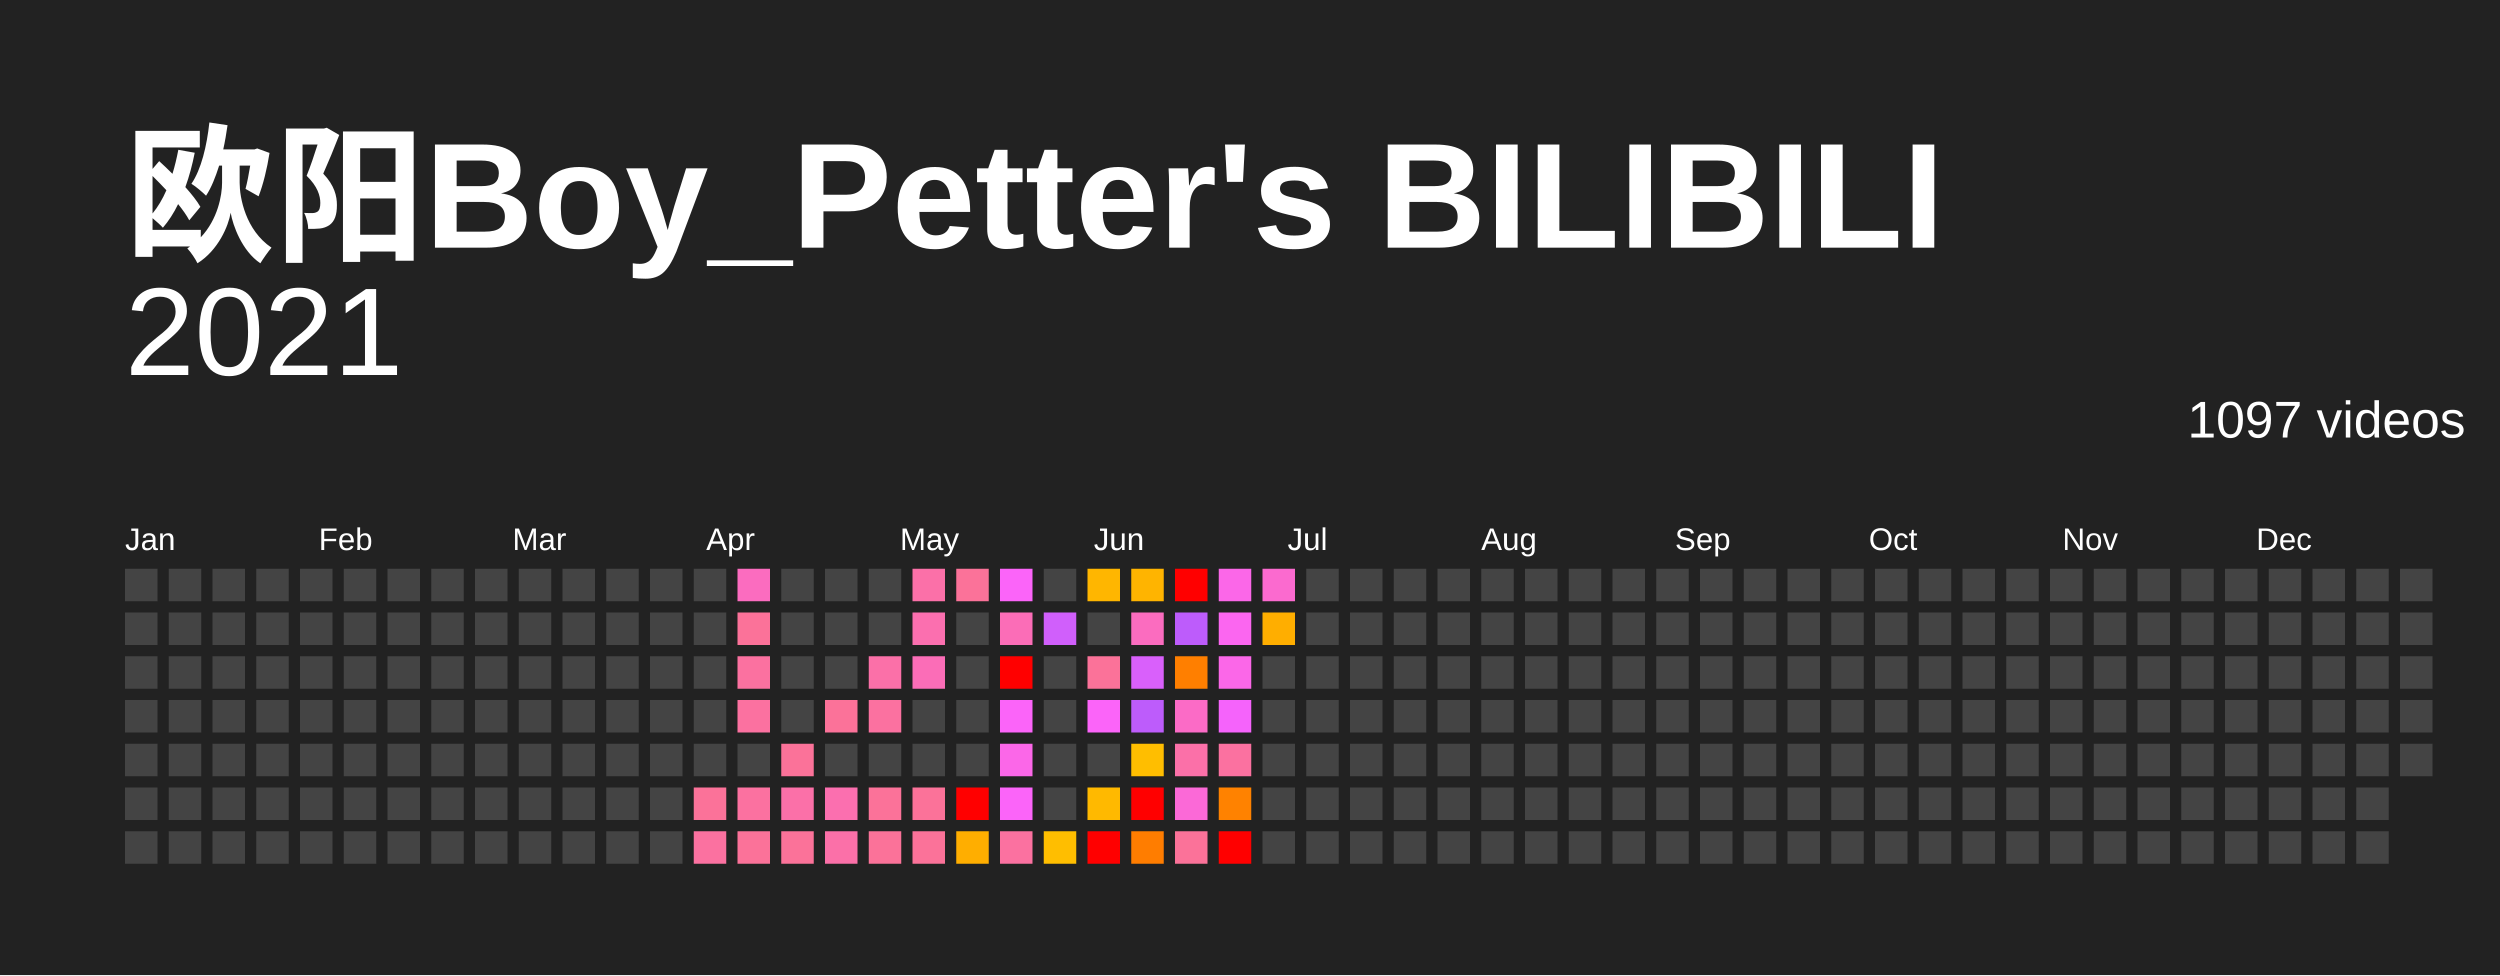
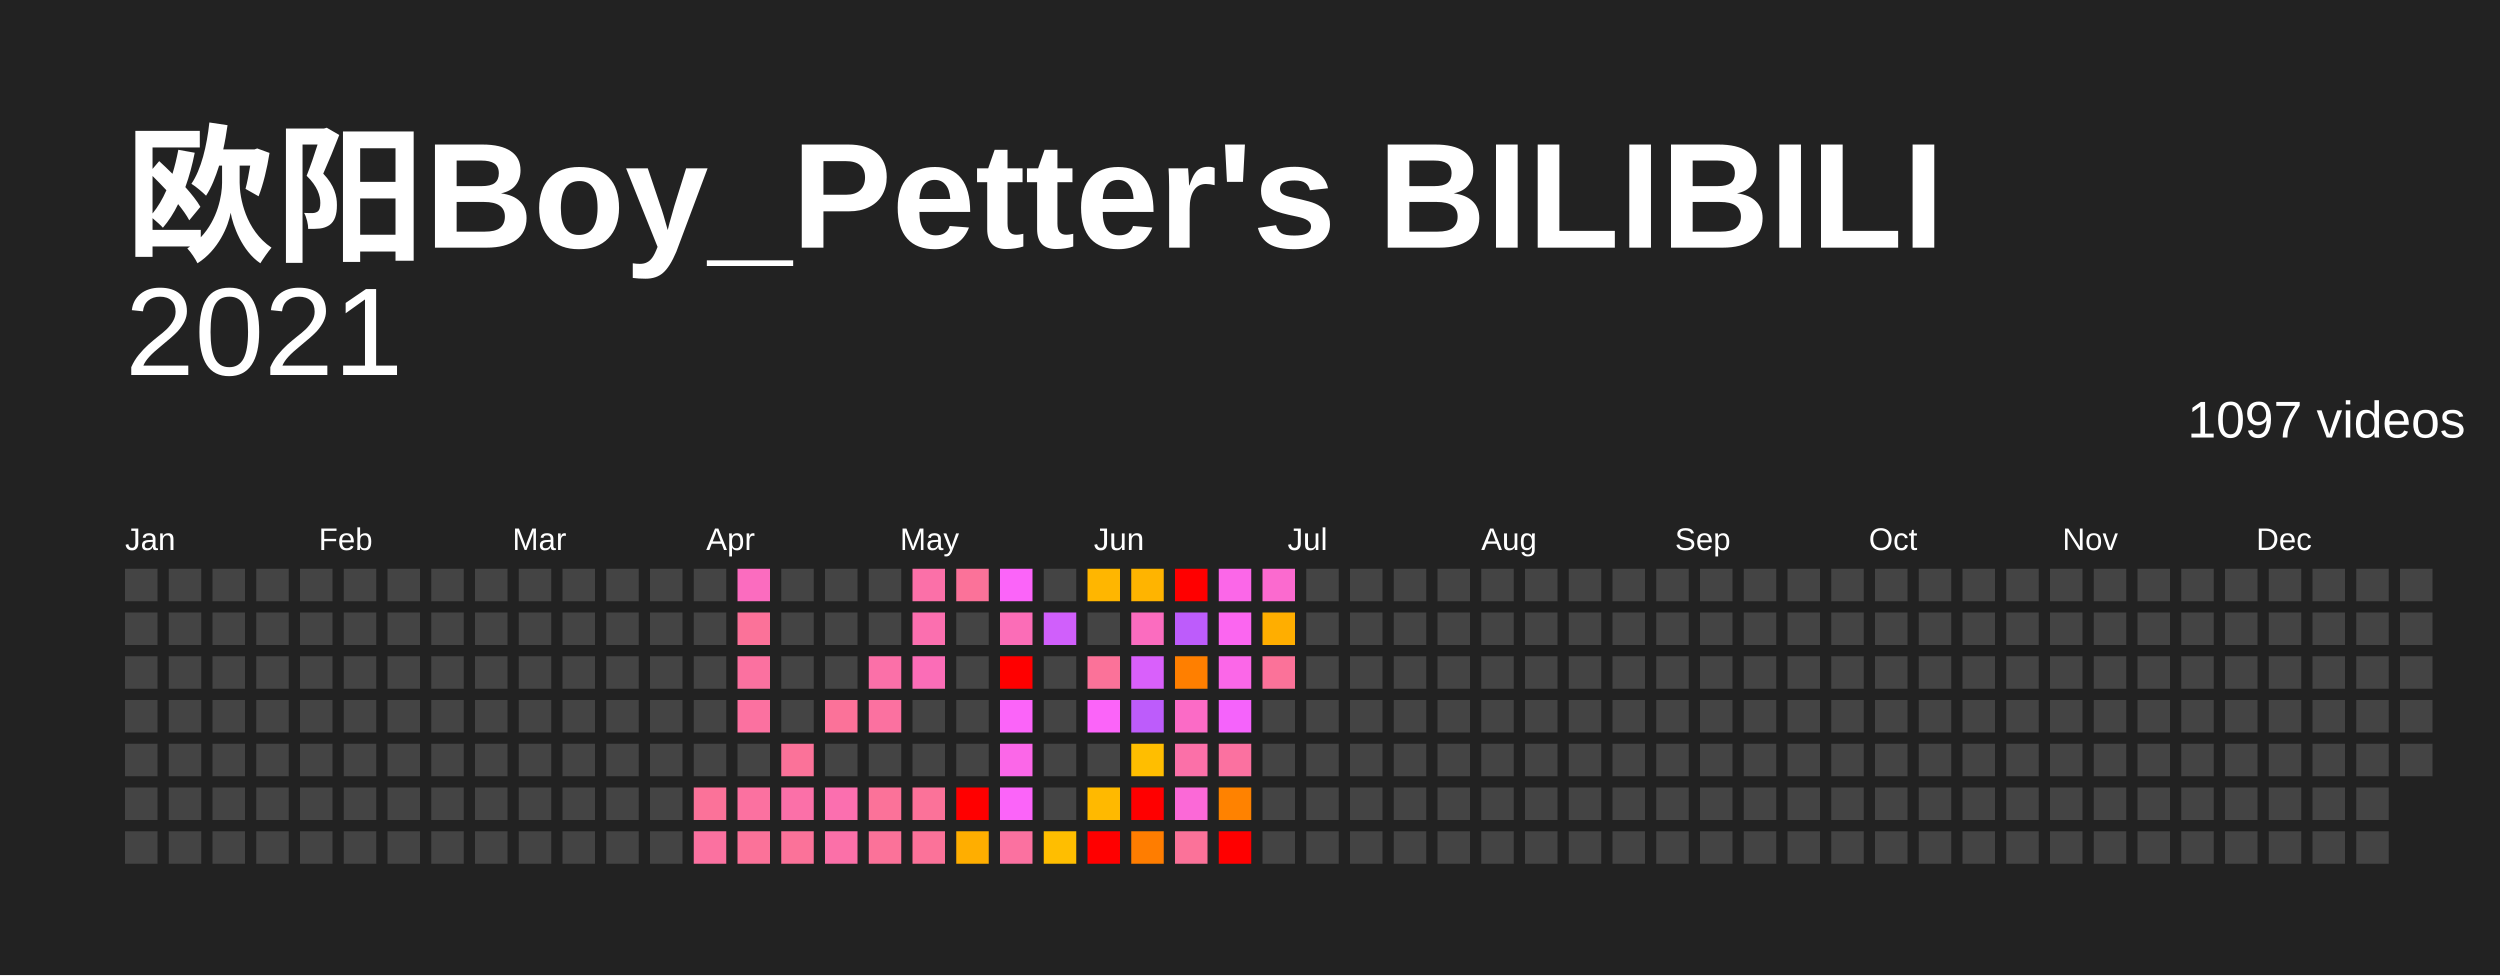
<svg xmlns="http://www.w3.org/2000/svg" baseProfile="full" height="78mm" version="1.1" viewBox="0,0,200,78" width="200mm">
  <defs />
  <rect fill="#222222" height="78" width="200" x="0" y="0" />
  <text fill="#FFFFFF" style="font-size:12px; font-family:Arial; font-weight:bold;" x="10" y="20">欧阳Boy_Petter's BILIBILI</text>
  <text alignment-baseline="hanging" fill="#FFFFFF" style="font-size:10.0px; font-family:Arial;" x="10" y="30">2021</text>
  <text alignment-baseline="hanging" fill="#FFFFFF" style="font-size:4.125px; font-family:Arial;" x="175" y="35">1097 videos</text>
  <text fill="#FFFFFF" style="font-size:2.5px; font-family:Arial" x="10.0" y="44">Jan</text>
  <text fill="#FFFFFF" style="font-size:2.5px; font-family:Arial" x="25.5" y="44">Feb</text>
  <text fill="#FFFFFF" style="font-size:2.5px; font-family:Arial" x="41.0" y="44">Mar</text>
  <text fill="#FFFFFF" style="font-size:2.5px; font-family:Arial" x="56.5" y="44">Apr</text>
  <text fill="#FFFFFF" style="font-size:2.5px; font-family:Arial" x="72.0" y="44">May</text>
  <text fill="#FFFFFF" style="font-size:2.5px; font-family:Arial" x="87.5" y="44">Jun</text>
  <text fill="#FFFFFF" style="font-size:2.5px; font-family:Arial" x="103.0" y="44">Jul</text>
  <text fill="#FFFFFF" style="font-size:2.5px; font-family:Arial" x="118.5" y="44">Aug</text>
  <text fill="#FFFFFF" style="font-size:2.5px; font-family:Arial" x="134.0" y="44">Sep</text>
  <text fill="#FFFFFF" style="font-size:2.5px; font-family:Arial" x="149.5" y="44">Oct</text>
  <text fill="#FFFFFF" style="font-size:2.5px; font-family:Arial" x="165.0" y="44">Nov</text>
  <text fill="#FFFFFF" style="font-size:2.5px; font-family:Arial" x="180.5" y="44">Dec</text>
  <rect fill="#444444" height="2.6" width="2.6" x="10.0" y="45.5" />
  <rect fill="#444444" height="2.6" width="2.6" x="10.0" y="49.0" />
  <rect fill="#444444" height="2.6" width="2.6" x="10.0" y="52.5" />
  <rect fill="#444444" height="2.6" width="2.6" x="10.0" y="56.0" />
  <rect fill="#444444" height="2.6" width="2.6" x="10.0" y="59.5" />
  <rect fill="#444444" height="2.6" width="2.6" x="10.0" y="63.0" />
  <rect fill="#444444" height="2.6" width="2.6" x="10.0" y="66.5" />
  <rect fill="#444444" height="2.6" width="2.6" x="13.5" y="45.5" />
  <rect fill="#444444" height="2.6" width="2.6" x="13.5" y="49.0" />
  <rect fill="#444444" height="2.6" width="2.6" x="13.5" y="52.5" />
  <rect fill="#444444" height="2.6" width="2.6" x="13.5" y="56.0" />
  <rect fill="#444444" height="2.6" width="2.6" x="13.5" y="59.5" />
  <rect fill="#444444" height="2.6" width="2.6" x="13.5" y="63.0" />
  <rect fill="#444444" height="2.6" width="2.6" x="13.5" y="66.5" />
  <rect fill="#444444" height="2.6" width="2.6" x="17.0" y="45.5" />
  <rect fill="#444444" height="2.6" width="2.6" x="17.0" y="49.0" />
  <rect fill="#444444" height="2.6" width="2.6" x="17.0" y="52.5" />
  <rect fill="#444444" height="2.6" width="2.6" x="17.0" y="56.0" />
  <rect fill="#444444" height="2.6" width="2.6" x="17.0" y="59.5" />
  <rect fill="#444444" height="2.6" width="2.6" x="17.0" y="63.0" />
  <rect fill="#444444" height="2.6" width="2.6" x="17.0" y="66.5" />
  <rect fill="#444444" height="2.6" width="2.6" x="20.5" y="45.5" />
  <rect fill="#444444" height="2.6" width="2.6" x="20.5" y="49.0" />
  <rect fill="#444444" height="2.6" width="2.6" x="20.5" y="52.5" />
  <rect fill="#444444" height="2.6" width="2.6" x="20.5" y="56.0" />
  <rect fill="#444444" height="2.6" width="2.6" x="20.5" y="59.5" />
  <rect fill="#444444" height="2.6" width="2.6" x="20.5" y="63.0" />
  <rect fill="#444444" height="2.6" width="2.6" x="20.5" y="66.5" />
  <rect fill="#444444" height="2.6" width="2.6" x="24.0" y="45.5" />
  <rect fill="#444444" height="2.6" width="2.6" x="24.0" y="49.0" />
  <rect fill="#444444" height="2.6" width="2.6" x="24.0" y="52.5" />
  <rect fill="#444444" height="2.6" width="2.6" x="24.0" y="56.0" />
  <rect fill="#444444" height="2.6" width="2.6" x="24.0" y="59.5" />
  <rect fill="#444444" height="2.6" width="2.6" x="24.0" y="63.0" />
  <rect fill="#444444" height="2.6" width="2.6" x="24.0" y="66.5" />
  <rect fill="#444444" height="2.6" width="2.6" x="27.5" y="45.5" />
  <rect fill="#444444" height="2.6" width="2.6" x="27.5" y="49.0" />
  <rect fill="#444444" height="2.6" width="2.6" x="27.5" y="52.5" />
  <rect fill="#444444" height="2.6" width="2.6" x="27.5" y="56.0" />
  <rect fill="#444444" height="2.6" width="2.6" x="27.5" y="59.5" />
  <rect fill="#444444" height="2.6" width="2.6" x="27.5" y="63.0" />
  <rect fill="#444444" height="2.6" width="2.6" x="27.5" y="66.5" />
  <rect fill="#444444" height="2.6" width="2.6" x="31.0" y="45.5" />
  <rect fill="#444444" height="2.6" width="2.6" x="31.0" y="49.0" />
  <rect fill="#444444" height="2.6" width="2.6" x="31.0" y="52.5" />
  <rect fill="#444444" height="2.6" width="2.6" x="31.0" y="56.0" />
  <rect fill="#444444" height="2.6" width="2.6" x="31.0" y="59.5" />
  <rect fill="#444444" height="2.6" width="2.6" x="31.0" y="63.0" />
  <rect fill="#444444" height="2.6" width="2.6" x="31.0" y="66.5" />
  <rect fill="#444444" height="2.6" width="2.6" x="34.5" y="45.5" />
  <rect fill="#444444" height="2.6" width="2.6" x="34.5" y="49.0" />
  <rect fill="#444444" height="2.6" width="2.6" x="34.5" y="52.5" />
  <rect fill="#444444" height="2.6" width="2.6" x="34.5" y="56.0" />
  <rect fill="#444444" height="2.6" width="2.6" x="34.5" y="59.5" />
  <rect fill="#444444" height="2.6" width="2.6" x="34.5" y="63.0" />
  <rect fill="#444444" height="2.6" width="2.6" x="34.5" y="66.5" />
  <rect fill="#444444" height="2.6" width="2.6" x="38.0" y="45.5" />
  <rect fill="#444444" height="2.6" width="2.6" x="38.0" y="49.0" />
  <rect fill="#444444" height="2.6" width="2.6" x="38.0" y="52.5" />
  <rect fill="#444444" height="2.6" width="2.6" x="38.0" y="56.0" />
  <rect fill="#444444" height="2.6" width="2.6" x="38.0" y="59.5" />
  <rect fill="#444444" height="2.6" width="2.6" x="38.0" y="63.0" />
  <rect fill="#444444" height="2.6" width="2.6" x="38.0" y="66.5" />
  <rect fill="#444444" height="2.6" width="2.6" x="41.5" y="45.5" />
  <rect fill="#444444" height="2.6" width="2.6" x="41.5" y="49.0" />
  <rect fill="#444444" height="2.6" width="2.6" x="41.5" y="52.5" />
  <rect fill="#444444" height="2.6" width="2.6" x="41.5" y="56.0" />
  <rect fill="#444444" height="2.6" width="2.6" x="41.5" y="59.5" />
  <rect fill="#444444" height="2.6" width="2.6" x="41.5" y="63.0" />
  <rect fill="#444444" height="2.6" width="2.6" x="41.5" y="66.5" />
  <rect fill="#444444" height="2.6" width="2.6" x="45.0" y="45.5" />
  <rect fill="#444444" height="2.6" width="2.6" x="45.0" y="49.0" />
  <rect fill="#444444" height="2.6" width="2.6" x="45.0" y="52.5" />
  <rect fill="#444444" height="2.6" width="2.6" x="45.0" y="56.0" />
  <rect fill="#444444" height="2.6" width="2.6" x="45.0" y="59.5" />
  <rect fill="#444444" height="2.6" width="2.6" x="45.0" y="63.0" />
  <rect fill="#444444" height="2.6" width="2.6" x="45.0" y="66.5" />
  <rect fill="#444444" height="2.6" width="2.6" x="48.5" y="45.5" />
  <rect fill="#444444" height="2.6" width="2.6" x="48.5" y="49.0" />
  <rect fill="#444444" height="2.6" width="2.6" x="48.5" y="52.5" />
  <rect fill="#444444" height="2.6" width="2.6" x="48.5" y="56.0" />
  <rect fill="#444444" height="2.6" width="2.6" x="48.5" y="59.5" />
  <rect fill="#444444" height="2.6" width="2.6" x="48.5" y="63.0" />
  <rect fill="#444444" height="2.6" width="2.6" x="48.5" y="66.5" />
  <rect fill="#444444" height="2.6" width="2.6" x="52.0" y="45.5" />
  <rect fill="#444444" height="2.6" width="2.6" x="52.0" y="49.0" />
  <rect fill="#444444" height="2.6" width="2.6" x="52.0" y="52.5" />
  <rect fill="#444444" height="2.6" width="2.6" x="52.0" y="56.0" />
  <rect fill="#444444" height="2.6" width="2.6" x="52.0" y="59.5" />
  <rect fill="#444444" height="2.6" width="2.6" x="52.0" y="63.0" />
  <rect fill="#444444" height="2.6" width="2.6" x="52.0" y="66.5" />
  <rect fill="#444444" height="2.6" width="2.6" x="55.5" y="45.5" />
  <rect fill="#444444" height="2.6" width="2.6" x="55.5" y="49.0" />
  <rect fill="#444444" height="2.6" width="2.6" x="55.5" y="52.5" />
  <rect fill="#444444" height="2.6" width="2.6" x="55.5" y="56.0" />
  <rect fill="#444444" height="2.6" width="2.6" x="55.5" y="59.5" />
  <rect fill="#fb7299" height="2.6" width="2.6" x="55.5" y="63.0" />
  <rect fill="#fb71a0" height="2.6" width="2.6" x="55.5" y="66.5" />
  <rect fill="#fb6cbf" height="2.6" width="2.6" x="59.0" y="45.5" />
  <rect fill="#fb7299" height="2.6" width="2.6" x="59.0" y="49.0" />
  <rect fill="#fb71a0" height="2.6" width="2.6" x="59.0" y="52.5" />
  <rect fill="#fb71a0" height="2.6" width="2.6" x="59.0" y="56.0" />
  <rect fill="#444444" height="2.6" width="2.6" x="59.0" y="59.5" />
  <rect fill="#fb71a0" height="2.6" width="2.6" x="59.0" y="63.0" />
  <rect fill="#fb7299" height="2.6" width="2.6" x="59.0" y="66.5" />
  <rect fill="#444444" height="2.6" width="2.6" x="62.5" y="45.5" />
  <rect fill="#444444" height="2.6" width="2.6" x="62.5" y="49.0" />
  <rect fill="#444444" height="2.6" width="2.6" x="62.5" y="52.5" />
  <rect fill="#444444" height="2.6" width="2.6" x="62.5" y="56.0" />
  <rect fill="#fb7299" height="2.6" width="2.6" x="62.5" y="59.5" />
  <rect fill="#fb70a8" height="2.6" width="2.6" x="62.5" y="63.0" />
  <rect fill="#fb7299" height="2.6" width="2.6" x="62.5" y="66.5" />
  <rect fill="#444444" height="2.6" width="2.6" x="66.0" y="45.5" />
  <rect fill="#444444" height="2.6" width="2.6" x="66.0" y="49.0" />
  <rect fill="#444444" height="2.6" width="2.6" x="66.0" y="52.5" />
  <rect fill="#fb7299" height="2.6" width="2.6" x="66.0" y="56.0" />
  <rect fill="#444444" height="2.6" width="2.6" x="66.0" y="59.5" />
  <rect fill="#fb6faf" height="2.6" width="2.6" x="66.0" y="63.0" />
  <rect fill="#fb70a8" height="2.6" width="2.6" x="66.0" y="66.5" />
  <rect fill="#444444" height="2.6" width="2.6" x="69.5" y="45.5" />
  <rect fill="#444444" height="2.6" width="2.6" x="69.5" y="49.0" />
  <rect fill="#fb70a8" height="2.6" width="2.6" x="69.5" y="52.5" />
  <rect fill="#fb71a0" height="2.6" width="2.6" x="69.5" y="56.0" />
  <rect fill="#444444" height="2.6" width="2.6" x="69.5" y="59.5" />
  <rect fill="#fb7299" height="2.6" width="2.6" x="69.5" y="63.0" />
  <rect fill="#fb7299" height="2.6" width="2.6" x="69.5" y="66.5" />
  <rect fill="#fb70a8" height="2.6" width="2.6" x="73.0" y="45.5" />
  <rect fill="#fb6faf" height="2.6" width="2.6" x="73.0" y="49.0" />
  <rect fill="#fb6db7" height="2.6" width="2.6" x="73.0" y="52.5" />
  <rect fill="#444444" height="2.6" width="2.6" x="73.0" y="56.0" />
  <rect fill="#444444" height="2.6" width="2.6" x="73.0" y="59.5" />
  <rect fill="#fb7299" height="2.6" width="2.6" x="73.0" y="63.0" />
  <rect fill="#fb7299" height="2.6" width="2.6" x="73.0" y="66.5" />
  <rect fill="#fb7299" height="2.6" width="2.6" x="76.5" y="45.5" />
  <rect fill="#444444" height="2.6" width="2.6" x="76.5" y="49.0" />
  <rect fill="#444444" height="2.6" width="2.6" x="76.5" y="52.5" />
  <rect fill="#444444" height="2.6" width="2.6" x="76.5" y="56.0" />
  <rect fill="#444444" height="2.6" width="2.6" x="76.5" y="59.5" />
  <rect fill="red" height="2.6" width="2.6" x="76.5" y="63.0" />
  <rect fill="#ffae00" height="2.6" width="2.6" x="76.5" y="66.5" />
  <rect fill="#fb64f9" height="2.6" width="2.6" x="80.0" y="45.5" />
  <rect fill="#fb6db7" height="2.6" width="2.6" x="80.0" y="49.0" />
  <rect fill="red" height="2.6" width="2.6" x="80.0" y="52.5" />
  <rect fill="#fb64f9" height="2.6" width="2.6" x="80.0" y="56.0" />
  <rect fill="#fb67e8" height="2.6" width="2.6" x="80.0" y="59.5" />
  <rect fill="#fb64f9" height="2.6" width="2.6" x="80.0" y="63.0" />
  <rect fill="#fb71a0" height="2.6" width="2.6" x="80.0" y="66.5" />
  <rect fill="#444444" height="2.6" width="2.6" x="83.5" y="45.5" />
  <rect fill="#d05ffb" height="2.6" width="2.6" x="83.5" y="49.0" />
  <rect fill="#444444" height="2.6" width="2.6" x="83.5" y="52.5" />
  <rect fill="#444444" height="2.6" width="2.6" x="83.5" y="56.0" />
  <rect fill="#444444" height="2.6" width="2.6" x="83.5" y="59.5" />
  <rect fill="#444444" height="2.6" width="2.6" x="83.5" y="63.0" />
  <rect fill="#ffbe00" height="2.6" width="2.6" x="83.5" y="66.5" />
  <rect fill="#ffb600" height="2.6" width="2.6" x="87.0" y="45.5" />
  <rect fill="#444444" height="2.6" width="2.6" x="87.0" y="49.0" />
  <rect fill="#fb7299" height="2.6" width="2.6" x="87.0" y="52.5" />
  <rect fill="#fb64f9" height="2.6" width="2.6" x="87.0" y="56.0" />
  <rect fill="#444444" height="2.6" width="2.6" x="87.0" y="59.5" />
  <rect fill="#ffb900" height="2.6" width="2.6" x="87.0" y="63.0" />
  <rect fill="red" height="2.6" width="2.6" x="87.0" y="66.5" />
  <rect fill="#ffb400" height="2.6" width="2.6" x="90.5" y="45.5" />
  <rect fill="#fb6cbf" height="2.6" width="2.6" x="90.5" y="49.0" />
  <rect fill="#d960fb" height="2.6" width="2.6" x="90.5" y="52.5" />
  <rect fill="#bd5cfb" height="2.6" width="2.6" x="90.5" y="56.0" />
  <rect fill="#ffbe00" height="2.6" width="2.6" x="90.5" y="59.5" />
  <rect fill="red" height="2.6" width="2.6" x="90.5" y="63.0" />
  <rect fill="#ff7d00" height="2.6" width="2.6" x="90.5" y="66.5" />
  <rect fill="red" height="2.6" width="2.6" x="94.0" y="45.5" />
  <rect fill="#bd5cfb" height="2.6" width="2.6" x="94.0" y="49.0" />
  <rect fill="#ff7f00" height="2.6" width="2.6" x="94.0" y="52.5" />
  <rect fill="#fb6bc6" height="2.6" width="2.6" x="94.0" y="56.0" />
  <rect fill="#fb70a8" height="2.6" width="2.6" x="94.0" y="59.5" />
  <rect fill="#fb69d7" height="2.6" width="2.6" x="94.0" y="63.0" />
  <rect fill="#fb7299" height="2.6" width="2.6" x="94.0" y="66.5" />
  <rect fill="#fb67e8" height="2.6" width="2.6" x="97.5" y="45.5" />
  <rect fill="#fb66f0" height="2.6" width="2.6" x="97.5" y="49.0" />
  <rect fill="#fb67e8" height="2.6" width="2.6" x="97.5" y="52.5" />
  <rect fill="#f563fb" height="2.6" width="2.6" x="97.5" y="56.0" />
  <rect fill="#fb71a0" height="2.6" width="2.6" x="97.5" y="59.5" />
  <rect fill="#ff8200" height="2.6" width="2.6" x="97.5" y="63.0" />
  <rect fill="red" height="2.6" width="2.6" x="97.5" y="66.5" />
  <rect fill="#fb6acf" height="2.6" width="2.6" x="101.0" y="45.5" />
  <rect fill="#ffae00" height="2.6" width="2.6" x="101.0" y="49.0" />
-   <rect fill="#444444" height="2.6" width="2.6" x="101.0" y="52.5" />
+   <rect fill="#fb7299" height="2.6" width="2.6" x="101.0" y="52.5" />
  <rect fill="#444444" height="2.6" width="2.6" x="101.0" y="56.0" />
  <rect fill="#444444" height="2.6" width="2.6" x="101.0" y="59.5" />
  <rect fill="#444444" height="2.6" width="2.6" x="101.0" y="63.0" />
  <rect fill="#444444" height="2.6" width="2.6" x="101.0" y="66.5" />
  <rect fill="#444444" height="2.6" width="2.6" x="104.5" y="45.5" />
  <rect fill="#444444" height="2.6" width="2.6" x="104.5" y="49.0" />
  <rect fill="#444444" height="2.6" width="2.6" x="104.5" y="52.5" />
  <rect fill="#444444" height="2.6" width="2.6" x="104.5" y="56.0" />
  <rect fill="#444444" height="2.6" width="2.6" x="104.5" y="59.5" />
  <rect fill="#444444" height="2.6" width="2.6" x="104.5" y="63.0" />
  <rect fill="#444444" height="2.6" width="2.6" x="104.5" y="66.5" />
  <rect fill="#444444" height="2.6" width="2.6" x="108.0" y="45.5" />
  <rect fill="#444444" height="2.6" width="2.6" x="108.0" y="49.0" />
  <rect fill="#444444" height="2.6" width="2.6" x="108.0" y="52.5" />
  <rect fill="#444444" height="2.6" width="2.6" x="108.0" y="56.0" />
  <rect fill="#444444" height="2.6" width="2.6" x="108.0" y="59.5" />
  <rect fill="#444444" height="2.6" width="2.6" x="108.0" y="63.0" />
  <rect fill="#444444" height="2.6" width="2.6" x="108.0" y="66.5" />
  <rect fill="#444444" height="2.6" width="2.6" x="111.5" y="45.5" />
  <rect fill="#444444" height="2.6" width="2.6" x="111.5" y="49.0" />
  <rect fill="#444444" height="2.6" width="2.6" x="111.5" y="52.5" />
  <rect fill="#444444" height="2.6" width="2.6" x="111.5" y="56.0" />
  <rect fill="#444444" height="2.6" width="2.6" x="111.5" y="59.5" />
  <rect fill="#444444" height="2.6" width="2.6" x="111.5" y="63.0" />
  <rect fill="#444444" height="2.6" width="2.6" x="111.5" y="66.5" />
  <rect fill="#444444" height="2.6" width="2.6" x="115.0" y="45.5" />
  <rect fill="#444444" height="2.6" width="2.6" x="115.0" y="49.0" />
  <rect fill="#444444" height="2.6" width="2.6" x="115.0" y="52.5" />
  <rect fill="#444444" height="2.6" width="2.6" x="115.0" y="56.0" />
  <rect fill="#444444" height="2.6" width="2.6" x="115.0" y="59.5" />
  <rect fill="#444444" height="2.6" width="2.6" x="115.0" y="63.0" />
  <rect fill="#444444" height="2.6" width="2.6" x="115.0" y="66.5" />
  <rect fill="#444444" height="2.6" width="2.6" x="118.5" y="45.5" />
  <rect fill="#444444" height="2.6" width="2.6" x="118.5" y="49.0" />
  <rect fill="#444444" height="2.6" width="2.6" x="118.5" y="52.5" />
  <rect fill="#444444" height="2.6" width="2.6" x="118.5" y="56.0" />
  <rect fill="#444444" height="2.6" width="2.6" x="118.5" y="59.5" />
  <rect fill="#444444" height="2.6" width="2.6" x="118.5" y="63.0" />
  <rect fill="#444444" height="2.6" width="2.6" x="118.5" y="66.5" />
  <rect fill="#444444" height="2.6" width="2.6" x="122.0" y="45.5" />
  <rect fill="#444444" height="2.6" width="2.6" x="122.0" y="49.0" />
  <rect fill="#444444" height="2.6" width="2.6" x="122.0" y="52.5" />
  <rect fill="#444444" height="2.6" width="2.6" x="122.0" y="56.0" />
  <rect fill="#444444" height="2.6" width="2.6" x="122.0" y="59.5" />
  <rect fill="#444444" height="2.6" width="2.6" x="122.0" y="63.0" />
  <rect fill="#444444" height="2.6" width="2.6" x="122.0" y="66.5" />
  <rect fill="#444444" height="2.6" width="2.6" x="125.5" y="45.5" />
  <rect fill="#444444" height="2.6" width="2.6" x="125.5" y="49.0" />
  <rect fill="#444444" height="2.6" width="2.6" x="125.5" y="52.5" />
  <rect fill="#444444" height="2.6" width="2.6" x="125.5" y="56.0" />
  <rect fill="#444444" height="2.6" width="2.6" x="125.5" y="59.5" />
  <rect fill="#444444" height="2.6" width="2.6" x="125.5" y="63.0" />
  <rect fill="#444444" height="2.6" width="2.6" x="125.5" y="66.5" />
  <rect fill="#444444" height="2.6" width="2.6" x="129.0" y="45.5" />
  <rect fill="#444444" height="2.6" width="2.6" x="129.0" y="49.0" />
  <rect fill="#444444" height="2.6" width="2.6" x="129.0" y="52.5" />
  <rect fill="#444444" height="2.6" width="2.6" x="129.0" y="56.0" />
  <rect fill="#444444" height="2.6" width="2.6" x="129.0" y="59.5" />
  <rect fill="#444444" height="2.6" width="2.6" x="129.0" y="63.0" />
  <rect fill="#444444" height="2.6" width="2.6" x="129.0" y="66.5" />
  <rect fill="#444444" height="2.6" width="2.6" x="132.5" y="45.5" />
  <rect fill="#444444" height="2.6" width="2.6" x="132.5" y="49.0" />
  <rect fill="#444444" height="2.6" width="2.6" x="132.5" y="52.5" />
  <rect fill="#444444" height="2.6" width="2.6" x="132.5" y="56.0" />
  <rect fill="#444444" height="2.6" width="2.6" x="132.5" y="59.5" />
  <rect fill="#444444" height="2.6" width="2.6" x="132.5" y="63.0" />
  <rect fill="#444444" height="2.6" width="2.6" x="132.5" y="66.5" />
  <rect fill="#444444" height="2.6" width="2.6" x="136.0" y="45.5" />
  <rect fill="#444444" height="2.6" width="2.6" x="136.0" y="49.0" />
  <rect fill="#444444" height="2.6" width="2.6" x="136.0" y="52.5" />
  <rect fill="#444444" height="2.6" width="2.6" x="136.0" y="56.0" />
  <rect fill="#444444" height="2.6" width="2.6" x="136.0" y="59.5" />
  <rect fill="#444444" height="2.6" width="2.6" x="136.0" y="63.0" />
  <rect fill="#444444" height="2.6" width="2.6" x="136.0" y="66.5" />
  <rect fill="#444444" height="2.6" width="2.6" x="139.5" y="45.5" />
  <rect fill="#444444" height="2.6" width="2.6" x="139.5" y="49.0" />
  <rect fill="#444444" height="2.6" width="2.6" x="139.5" y="52.5" />
  <rect fill="#444444" height="2.6" width="2.6" x="139.5" y="56.0" />
  <rect fill="#444444" height="2.6" width="2.6" x="139.5" y="59.5" />
  <rect fill="#444444" height="2.6" width="2.6" x="139.5" y="63.0" />
  <rect fill="#444444" height="2.6" width="2.6" x="139.5" y="66.5" />
  <rect fill="#444444" height="2.6" width="2.6" x="143.0" y="45.5" />
  <rect fill="#444444" height="2.6" width="2.6" x="143.0" y="49.0" />
  <rect fill="#444444" height="2.6" width="2.6" x="143.0" y="52.5" />
  <rect fill="#444444" height="2.6" width="2.6" x="143.0" y="56.0" />
  <rect fill="#444444" height="2.6" width="2.6" x="143.0" y="59.5" />
  <rect fill="#444444" height="2.6" width="2.6" x="143.0" y="63.0" />
  <rect fill="#444444" height="2.6" width="2.6" x="143.0" y="66.5" />
  <rect fill="#444444" height="2.6" width="2.6" x="146.5" y="45.5" />
  <rect fill="#444444" height="2.6" width="2.6" x="146.5" y="49.0" />
  <rect fill="#444444" height="2.6" width="2.6" x="146.5" y="52.5" />
  <rect fill="#444444" height="2.6" width="2.6" x="146.5" y="56.0" />
  <rect fill="#444444" height="2.6" width="2.6" x="146.5" y="59.5" />
  <rect fill="#444444" height="2.6" width="2.6" x="146.5" y="63.0" />
  <rect fill="#444444" height="2.6" width="2.6" x="146.5" y="66.5" />
  <rect fill="#444444" height="2.6" width="2.6" x="150.0" y="45.5" />
  <rect fill="#444444" height="2.6" width="2.6" x="150.0" y="49.0" />
  <rect fill="#444444" height="2.6" width="2.6" x="150.0" y="52.5" />
  <rect fill="#444444" height="2.6" width="2.6" x="150.0" y="56.0" />
  <rect fill="#444444" height="2.6" width="2.6" x="150.0" y="59.5" />
  <rect fill="#444444" height="2.6" width="2.6" x="150.0" y="63.0" />
  <rect fill="#444444" height="2.6" width="2.6" x="150.0" y="66.5" />
  <rect fill="#444444" height="2.6" width="2.6" x="153.5" y="45.5" />
  <rect fill="#444444" height="2.6" width="2.6" x="153.5" y="49.0" />
  <rect fill="#444444" height="2.6" width="2.6" x="153.5" y="52.5" />
  <rect fill="#444444" height="2.6" width="2.6" x="153.5" y="56.0" />
  <rect fill="#444444" height="2.6" width="2.6" x="153.5" y="59.5" />
  <rect fill="#444444" height="2.6" width="2.6" x="153.5" y="63.0" />
  <rect fill="#444444" height="2.6" width="2.6" x="153.5" y="66.5" />
  <rect fill="#444444" height="2.6" width="2.6" x="157.0" y="45.5" />
  <rect fill="#444444" height="2.6" width="2.6" x="157.0" y="49.0" />
  <rect fill="#444444" height="2.6" width="2.6" x="157.0" y="52.5" />
  <rect fill="#444444" height="2.6" width="2.6" x="157.0" y="56.0" />
  <rect fill="#444444" height="2.6" width="2.6" x="157.0" y="59.5" />
  <rect fill="#444444" height="2.6" width="2.6" x="157.0" y="63.0" />
  <rect fill="#444444" height="2.6" width="2.6" x="157.0" y="66.5" />
  <rect fill="#444444" height="2.6" width="2.6" x="160.5" y="45.5" />
  <rect fill="#444444" height="2.6" width="2.6" x="160.5" y="49.0" />
  <rect fill="#444444" height="2.6" width="2.6" x="160.5" y="52.5" />
  <rect fill="#444444" height="2.6" width="2.6" x="160.5" y="56.0" />
  <rect fill="#444444" height="2.6" width="2.6" x="160.5" y="59.5" />
  <rect fill="#444444" height="2.6" width="2.6" x="160.5" y="63.0" />
  <rect fill="#444444" height="2.6" width="2.6" x="160.5" y="66.5" />
  <rect fill="#444444" height="2.6" width="2.6" x="164.0" y="45.5" />
  <rect fill="#444444" height="2.6" width="2.6" x="164.0" y="49.0" />
  <rect fill="#444444" height="2.6" width="2.6" x="164.0" y="52.5" />
  <rect fill="#444444" height="2.6" width="2.6" x="164.0" y="56.0" />
  <rect fill="#444444" height="2.6" width="2.6" x="164.0" y="59.5" />
  <rect fill="#444444" height="2.6" width="2.6" x="164.0" y="63.0" />
  <rect fill="#444444" height="2.6" width="2.6" x="164.0" y="66.5" />
  <rect fill="#444444" height="2.6" width="2.6" x="167.5" y="45.5" />
  <rect fill="#444444" height="2.6" width="2.6" x="167.5" y="49.0" />
  <rect fill="#444444" height="2.6" width="2.6" x="167.5" y="52.5" />
  <rect fill="#444444" height="2.6" width="2.6" x="167.5" y="56.0" />
  <rect fill="#444444" height="2.6" width="2.6" x="167.5" y="59.5" />
  <rect fill="#444444" height="2.6" width="2.6" x="167.5" y="63.0" />
  <rect fill="#444444" height="2.6" width="2.6" x="167.5" y="66.5" />
  <rect fill="#444444" height="2.6" width="2.6" x="171.0" y="45.5" />
  <rect fill="#444444" height="2.6" width="2.6" x="171.0" y="49.0" />
  <rect fill="#444444" height="2.6" width="2.6" x="171.0" y="52.5" />
  <rect fill="#444444" height="2.6" width="2.6" x="171.0" y="56.0" />
  <rect fill="#444444" height="2.6" width="2.6" x="171.0" y="59.5" />
  <rect fill="#444444" height="2.6" width="2.6" x="171.0" y="63.0" />
  <rect fill="#444444" height="2.6" width="2.6" x="171.0" y="66.5" />
  <rect fill="#444444" height="2.6" width="2.6" x="174.5" y="45.5" />
  <rect fill="#444444" height="2.6" width="2.6" x="174.5" y="49.0" />
  <rect fill="#444444" height="2.6" width="2.6" x="174.5" y="52.5" />
  <rect fill="#444444" height="2.6" width="2.6" x="174.5" y="56.0" />
  <rect fill="#444444" height="2.6" width="2.6" x="174.5" y="59.5" />
  <rect fill="#444444" height="2.6" width="2.6" x="174.5" y="63.0" />
  <rect fill="#444444" height="2.6" width="2.6" x="174.5" y="66.5" />
  <rect fill="#444444" height="2.6" width="2.6" x="178.0" y="45.5" />
  <rect fill="#444444" height="2.6" width="2.6" x="178.0" y="49.0" />
  <rect fill="#444444" height="2.6" width="2.6" x="178.0" y="52.5" />
  <rect fill="#444444" height="2.6" width="2.6" x="178.0" y="56.0" />
  <rect fill="#444444" height="2.6" width="2.6" x="178.0" y="59.5" />
  <rect fill="#444444" height="2.6" width="2.6" x="178.0" y="63.0" />
  <rect fill="#444444" height="2.6" width="2.6" x="178.0" y="66.5" />
  <rect fill="#444444" height="2.6" width="2.6" x="181.5" y="45.5" />
  <rect fill="#444444" height="2.6" width="2.6" x="181.5" y="49.0" />
  <rect fill="#444444" height="2.6" width="2.6" x="181.5" y="52.5" />
  <rect fill="#444444" height="2.6" width="2.6" x="181.5" y="56.0" />
  <rect fill="#444444" height="2.6" width="2.6" x="181.5" y="59.5" />
  <rect fill="#444444" height="2.6" width="2.6" x="181.5" y="63.0" />
  <rect fill="#444444" height="2.6" width="2.6" x="181.5" y="66.5" />
  <rect fill="#444444" height="2.6" width="2.6" x="185.0" y="45.5" />
  <rect fill="#444444" height="2.6" width="2.6" x="185.0" y="49.0" />
  <rect fill="#444444" height="2.6" width="2.6" x="185.0" y="52.5" />
  <rect fill="#444444" height="2.6" width="2.6" x="185.0" y="56.0" />
  <rect fill="#444444" height="2.6" width="2.6" x="185.0" y="59.5" />
  <rect fill="#444444" height="2.6" width="2.6" x="185.0" y="63.0" />
  <rect fill="#444444" height="2.6" width="2.6" x="185.0" y="66.5" />
  <rect fill="#444444" height="2.6" width="2.6" x="188.5" y="45.5" />
  <rect fill="#444444" height="2.6" width="2.6" x="188.5" y="49.0" />
  <rect fill="#444444" height="2.6" width="2.6" x="188.5" y="52.5" />
  <rect fill="#444444" height="2.6" width="2.6" x="188.5" y="56.0" />
  <rect fill="#444444" height="2.6" width="2.6" x="188.5" y="59.5" />
  <rect fill="#444444" height="2.6" width="2.6" x="188.5" y="63.0" />
  <rect fill="#444444" height="2.6" width="2.6" x="188.5" y="66.5" />
  <rect fill="#444444" height="2.6" width="2.6" x="192.0" y="45.5" />
  <rect fill="#444444" height="2.6" width="2.6" x="192.0" y="49.0" />
  <rect fill="#444444" height="2.6" width="2.6" x="192.0" y="52.5" />
  <rect fill="#444444" height="2.6" width="2.6" x="192.0" y="56.0" />
  <rect fill="#444444" height="2.6" width="2.6" x="192.0" y="59.5" />
</svg>
